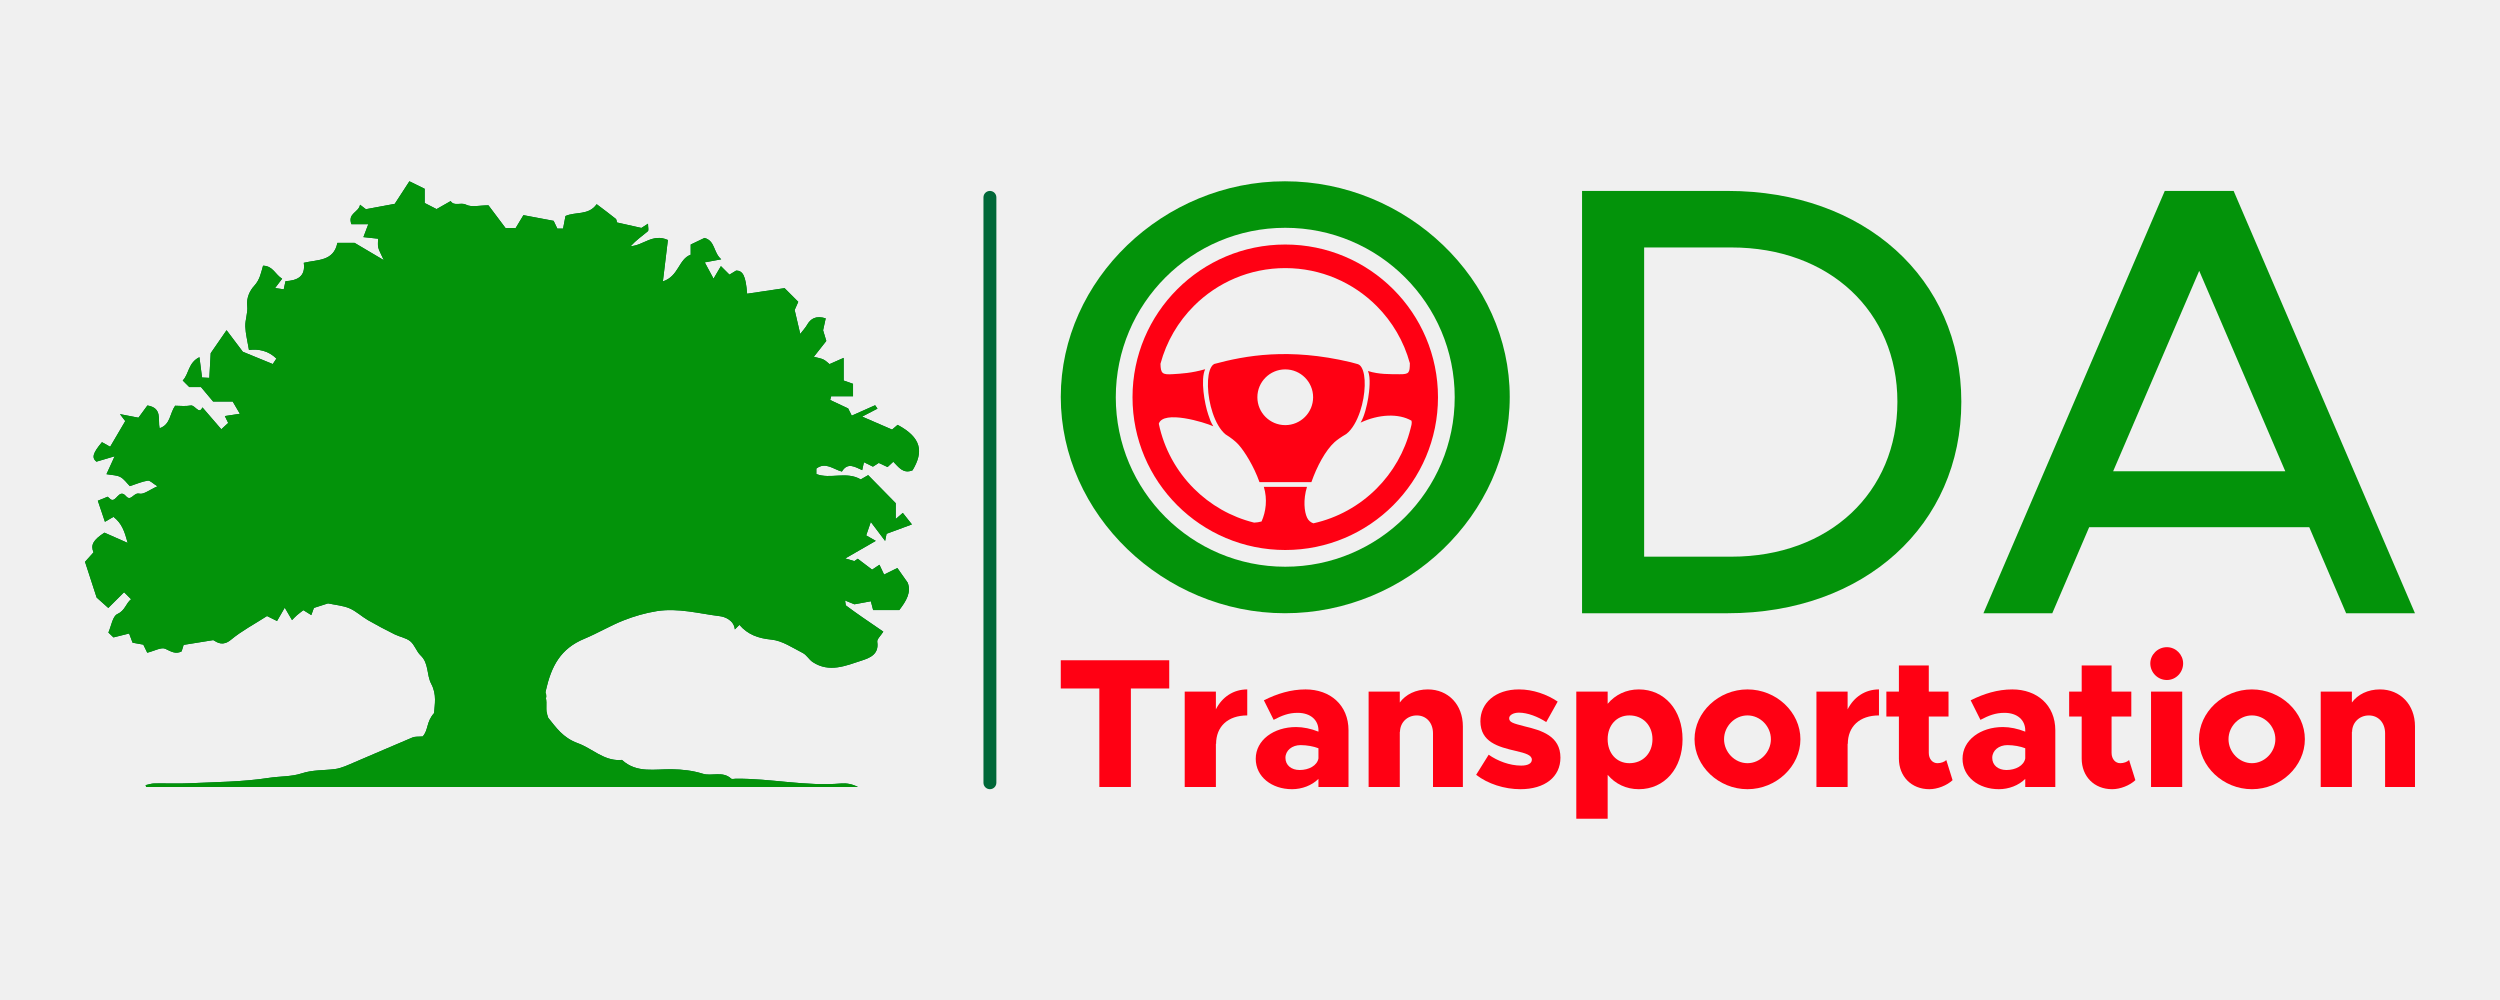
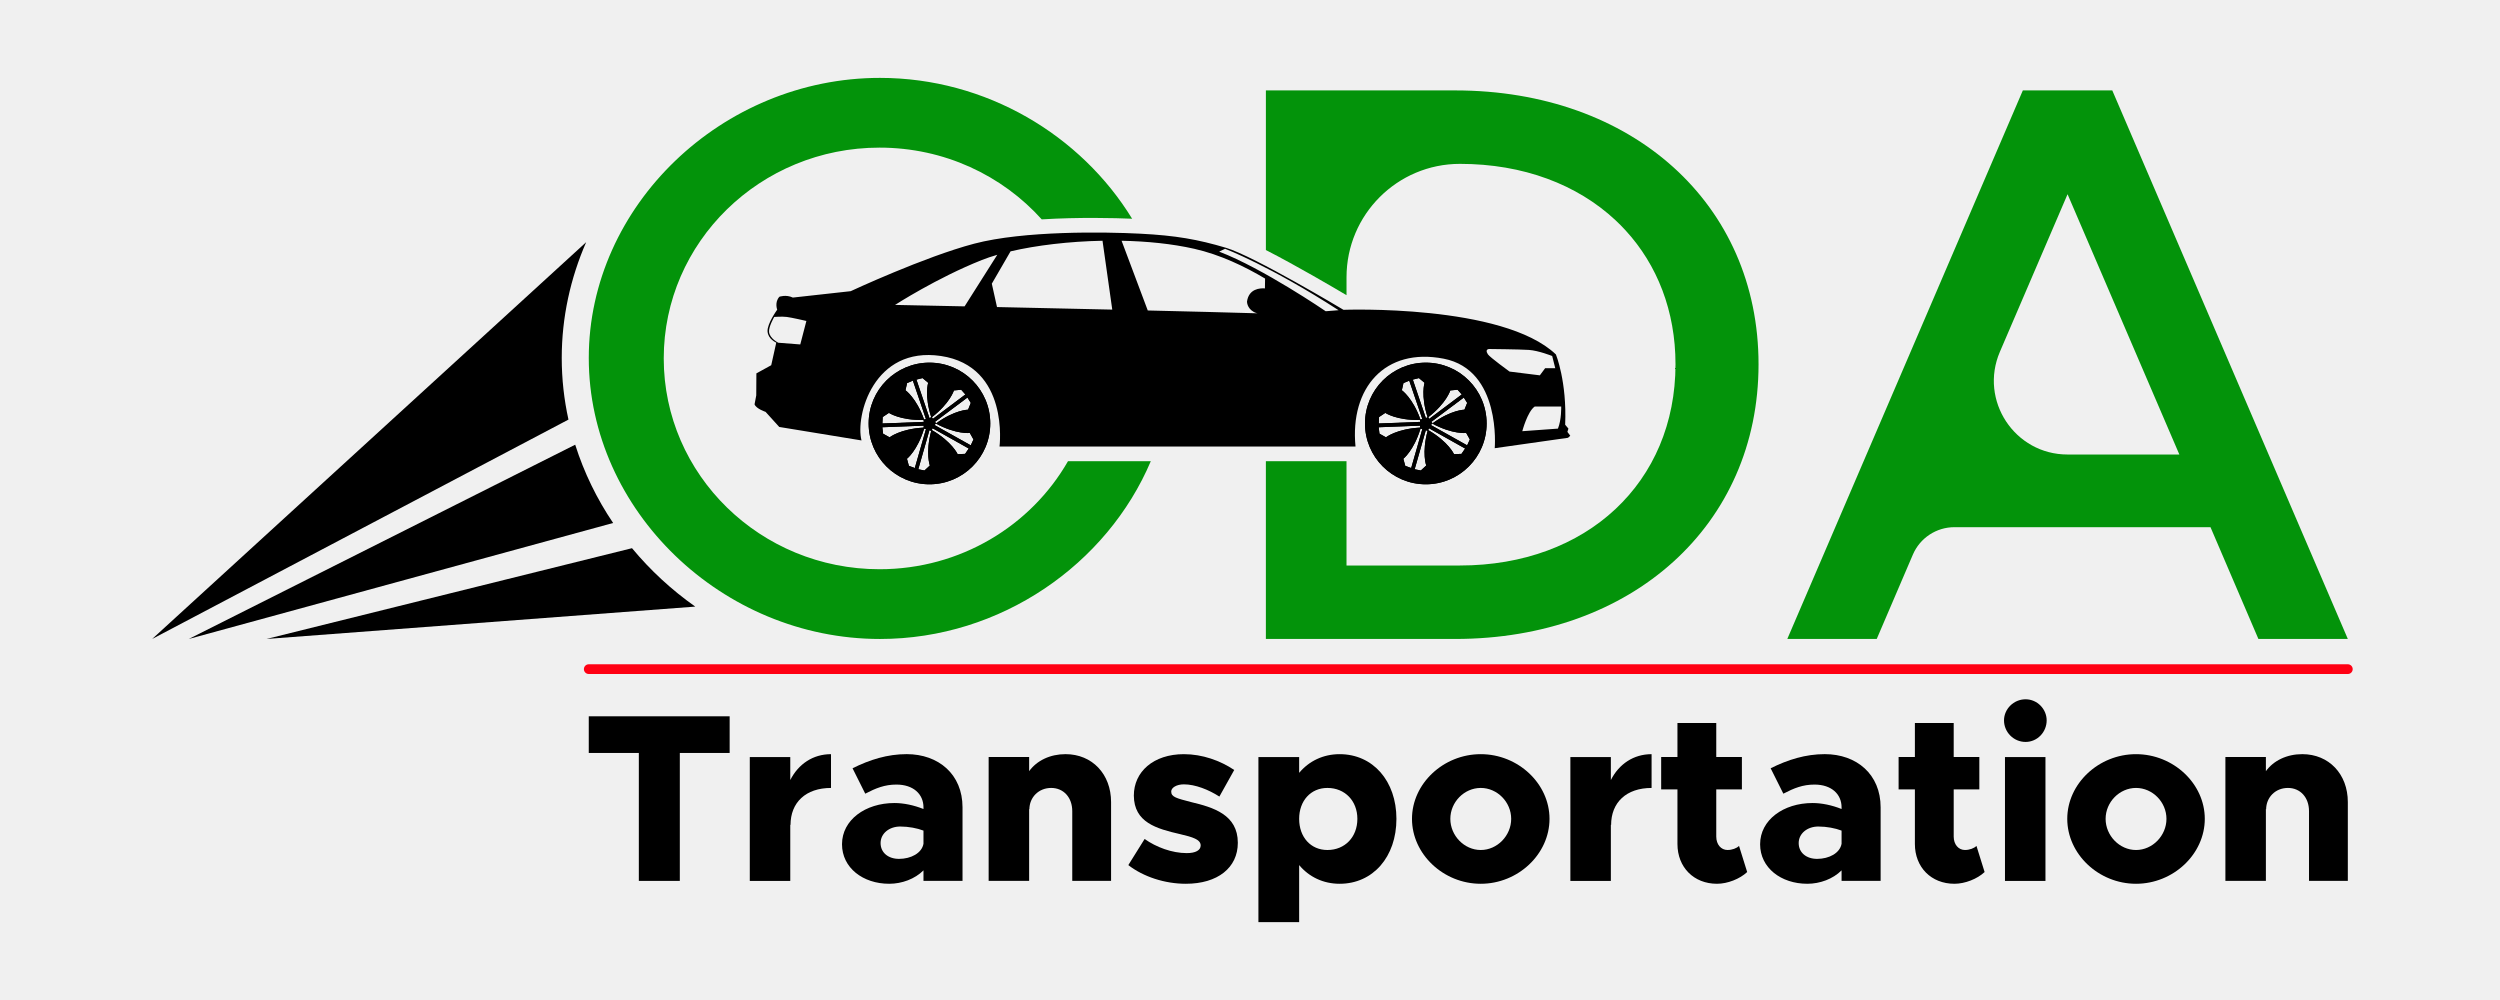
<svg xmlns="http://www.w3.org/2000/svg" version="1.1" id="Layer_1" x="0px" y="0px" viewBox="0 0 2000 800" style="enable-background:new 0 0 2000 800;" xml:space="preserve">
  <style type="text/css">
	.st0{fill:#FF0013;}
	.st1{fill:#03930A;}
	.st2{fill-rule:evenodd;clip-rule:evenodd;fill:#FF0013;}
	.st3{fill:#006838;}
+ 	.st4{fill:#6D3600;}
+ 	.st5{fill:url(#SVGID_1_);}
+ 	.st6{fill:url(#SVGID_00000124877625690915020080000000316971567655670408_);}
+ 	.st7{fill:#FF930A;}
+ 	.st8{fill:none;}
+ 	.st9{fill:none;stroke:#FFFFFF;stroke-width:9.264;stroke-miterlimit:10;}
+ 	.st10{fill:none;stroke:#FF0013;stroke-width:7.794;stroke-linecap:round;stroke-miterlimit:10;}
</style>
  <g>
    <g>
+       <path d="M511.07,602.37h-40.06v-29.33h112.71v29.33h-39.87v102.35h-32.78V602.37z" />
+       <path d="M664.8,603.33v27.03c-20.13,0-32.39,11.5-32.39,29.71l-0.19-0.38v45.04h-32.39v-99.1h32.39v18.4    C638.73,611.19,650.42,603.33,664.8,603.33z" />
+       <path d="M770.02,645.88v58.84h-31.24v-8.43c-6.9,6.9-17.25,10.73-27.41,10.73c-21.08,0-37.76-12.84-37.76-31.63    c0-19.36,18.59-32.97,41.98-32.97c7.28,0,15.53,1.72,23.19,4.79v-1.34c0-10.54-8.05-18.21-21.66-18.21    c-9.39,0-16.48,2.88-24.92,7.28l-10.16-20.32c13.8-6.9,27.98-11.31,43.32-11.31C750.85,603.33,770.02,619.43,770.02,645.88z     M738.78,675.02v-10.54c-4.98-1.92-11.88-3.26-18.59-3.26c-8.82,0-15.72,5.56-15.72,13.23c0,7.67,6.13,12.65,14.76,12.65    C728.81,687.09,737.44,682.49,738.78,675.02z" />
+       <path d="M888.86,641.66v63.06h-31.05v-55.78c0-10.93-6.9-18.59-16.87-18.59c-9.97,0-17.44,7.47-17.44,17.25l-0.19-0.57v57.69    h-32.39v-99.1h32.39v11.31c6.13-8.43,16.68-13.61,29.13-13.61C873.72,603.33,888.86,619.24,888.86,641.66z" />
+       <path d="M902.66,692.07l13.03-20.89c9.2,6.52,21.85,11.31,33.73,11.31c7.09,0,11.12-2.3,11.12-6.13c0-4.79-6.52-6.71-16.29-9.01    c-19.17-4.41-36.99-9.39-37.18-30.86c0-18.98,15.53-33.16,40.06-33.16c14.76,0,29.13,5.17,40.25,12.65l-11.88,21.28    c-8.63-5.56-19.36-9.78-28.37-9.78c-5.94,0-10.16,2.68-10.16,5.75c0,4.41,4.22,5.37,15.91,8.43c17.63,4.22,37.38,9.97,37.38,32.58    c0,19.93-16.1,32.78-41.59,32.78C931.98,707.03,914.73,701.47,902.66,692.07z" />
+       <path d="M1117.14,655.08c0,30.48-18.78,51.94-45.43,51.94c-13.23,0-24.53-5.56-32.39-14.95v45.62h-32.59V605.63h32.59v12.65    c7.86-9.39,19.17-14.95,32.39-14.95C1098.35,603.33,1117.14,624.8,1117.14,655.08z M1085.9,655.08c0-14.38-9.97-24.73-23.96-24.73    c-13.42,0-22.62,10.35-22.62,24.73c0,14.57,9.2,24.92,22.62,24.92C1075.93,680,1085.9,669.65,1085.9,655.08z" />
+       <path d="M1129.59,655.08c0-28.18,25.11-51.75,55.01-51.75c29.9,0,55.01,23.58,55.01,51.75c0,28.18-25.11,51.94-55.01,51.94    C1154.7,707.03,1129.59,683.26,1129.59,655.08z M1208.95,655.08c0-13.42-11.12-24.73-24.34-24.73    c-13.23,0-24.34,11.31-24.34,24.73c0,13.42,11.12,24.92,24.34,24.92C1197.83,680,1208.95,668.5,1208.95,655.08z" />
+       <path d="M1321.27,603.33v27.03c-20.13,0-32.39,11.5-32.39,29.71l-0.19-0.38v45.04h-32.39v-99.1h32.39v18.4    C1295.2,611.19,1306.89,603.33,1321.27,603.33z" />
+       <path d="M1397.74,697.63c-5.94,5.56-15.72,9.39-24.15,9.39c-18.59,0-31.63-13.23-31.63-31.82v-43.7h-13.03v-25.88h13.03v-27.22    h31.05v27.22h20.51v25.88h-20.51v37.76c0,6.33,3.83,10.73,9.01,10.73c3.64,0,7.28-1.34,9.2-3.26L1397.74,697.63z" />
+       <path d="M1504.5,645.88v58.84h-31.24v-8.43c-6.9,6.9-17.25,10.73-27.41,10.73c-21.08,0-37.76-12.84-37.76-31.63    c0-19.36,18.59-32.97,41.98-32.97c7.28,0,15.53,1.72,23.19,4.79v-1.34c0-10.54-8.05-18.21-21.66-18.21    c-9.39,0-16.48,2.88-24.92,7.28l-10.16-20.32c13.8-6.9,27.98-11.31,43.32-11.31C1485.34,603.33,1504.5,619.43,1504.5,645.88z     M1473.26,675.02v-10.54c-4.98-1.92-11.88-3.26-18.59-3.26c-8.82,0-15.72,5.56-15.72,13.23c0,7.67,6.13,12.65,14.76,12.65    C1463.29,687.09,1471.92,682.49,1473.26,675.02z" />
+       <path d="M1587.69,697.63c-5.94,5.56-15.72,9.39-24.15,9.39c-18.59,0-31.63-13.23-31.63-31.82v-43.7h-13.03v-25.88h13.03v-27.22    h31.05v27.22h20.51v25.88h-20.51v37.76c0,6.33,3.83,10.73,9.01,10.73c3.64,0,7.28-1.34,9.2-3.26L1587.69,697.63z" />
+       <path d="M1603.21,576.3c0-9.01,7.67-16.87,17.25-16.87c9.39,0,16.87,7.86,16.87,16.87c0,9.39-7.48,17.25-16.87,17.25    C1610.88,593.55,1603.21,585.69,1603.21,576.3z M1603.98,605.63h32.39v99.1h-32.39V605.63z" />
+       <path d="M1653.81,655.08c0-28.18,25.11-51.75,55.01-51.75s55.01,23.58,55.01,51.75c0,28.18-25.11,51.94-55.01,51.94    S1653.81,683.26,1653.81,655.08z M1733.17,655.08c0-13.42-11.12-24.73-24.34-24.73s-24.34,11.31-24.34,24.73    c0,13.42,11.12,24.92,24.34,24.92S1733.17,668.5,1733.17,655.08z" />
+       <path d="M1878.26,641.66v63.06h-31.05v-55.78c0-10.93-6.9-18.59-16.87-18.59s-17.44,7.47-17.44,17.25l-0.19-0.57v57.69h-32.39    v-99.1h32.39v11.31c6.13-8.43,16.68-13.61,29.14-13.61C1863.12,603.33,1878.26,619.24,1878.26,641.66z" />
+     </g>
+     <g>
+       <path class="st1" d="M1768.39,421.74h-204.82c-14.48,0-27.57,8.63-33.27,21.94l-28.92,67.49h-71.54l188.44-438.85h71.54    l188.44,438.85h-71.54L1768.39,421.74z M1743.48,363.61l-89.43-208.24l-54.14,126.07c-16.7,38.89,11.82,82.17,54.14,82.17H1743.48    z" />
      <g>
-         <path class="st0" d="M879.46,550.79h-30.84v-22.58h86.77v22.58h-30.69v78.8h-25.23V550.79z" />
-         <path class="st0" d="M997.8,551.53v20.81c-15.49,0-24.94,8.85-24.94,22.87l-0.15-0.29v34.68h-24.94V553.3h24.94v14.17     C977.73,557.58,986.73,551.53,997.8,551.53z" />
-         <path class="st0" d="M1078.81,584.29v45.3h-24.05v-6.49c-5.31,5.31-13.28,8.26-21.1,8.26c-16.23,0-29.07-9.89-29.07-24.35     c0-14.9,14.31-25.38,32.32-25.38c5.61,0,11.95,1.33,17.86,3.69v-1.03c0-8.12-6.2-14.02-16.67-14.02     c-7.23,0-12.69,2.21-19.18,5.61l-7.82-15.64c10.62-5.31,21.54-8.71,33.35-8.71C1064.05,551.53,1078.81,563.93,1078.81,584.29z      M1054.76,606.72v-8.12c-3.84-1.48-9.15-2.51-14.31-2.51c-6.79,0-12.1,4.28-12.1,10.18c0,5.9,4.72,9.74,11.36,9.74     C1047.08,616.02,1053.72,612.48,1054.76,606.72z" />
-         <path class="st0" d="M1170.3,581.05v48.55h-23.9v-42.94c0-8.41-5.31-14.31-12.99-14.31c-7.67,0-13.43,5.75-13.43,13.28     l-0.15-0.44v44.42h-24.94V553.3h24.94v8.71c4.72-6.49,12.84-10.48,22.43-10.48C1158.64,551.53,1170.3,563.78,1170.3,581.05z" />
-         <path class="st0" d="M1180.92,619.85l10.03-16.08c7.08,5.02,16.82,8.71,25.97,8.71c5.46,0,8.56-1.77,8.56-4.72     c0-3.69-5.02-5.17-12.54-6.94c-14.76-3.39-28.48-7.23-28.63-23.76c0-14.61,11.95-25.53,30.84-25.53     c11.36,0,22.43,3.98,30.99,9.74l-9.15,16.38c-6.64-4.28-14.9-7.53-21.84-7.53c-4.57,0-7.82,2.07-7.82,4.43     c0,3.39,3.25,4.13,12.25,6.49c13.58,3.25,28.77,7.67,28.77,25.09c0,15.35-12.4,25.23-32.02,25.23     C1203.49,631.36,1190.21,627.08,1180.92,619.85z" />
-         <path class="st0" d="M1346.04,591.37c0,23.46-14.46,39.99-34.97,39.99c-10.18,0-18.89-4.28-24.94-11.51v35.12h-25.09V553.3h25.09     v9.74c6.05-7.23,14.76-11.51,24.94-11.51C1331.58,551.53,1346.04,568.06,1346.04,591.37z M1321.98,591.37     c0-11.07-7.67-19.04-18.45-19.04c-10.33,0-17.41,7.97-17.41,19.04c0,11.21,7.08,19.18,17.41,19.18     C1314.31,610.56,1321.98,602.59,1321.98,591.37z" />
-         <path class="st0" d="M1355.63,591.37c0-21.69,19.33-39.84,42.35-39.84c23.02,0,42.35,18.15,42.35,39.84     c0,21.69-19.33,39.99-42.35,39.99C1374.96,631.36,1355.63,613.07,1355.63,591.37z M1416.72,591.37     c0-10.33-8.56-19.04-18.74-19.04c-10.18,0-18.74,8.71-18.74,19.04c0,10.33,8.56,19.18,18.74,19.18     C1408.16,610.56,1416.72,601.7,1416.72,591.37z" />
-         <path class="st0" d="M1503.18,551.53v20.81c-15.49,0-24.94,8.85-24.94,22.87l-0.15-0.29v34.68h-24.94V553.3h24.94v14.17     C1483.12,557.58,1492.12,551.53,1503.18,551.53z" />
-         <path class="st0" d="M1562.06,624.13c-4.57,4.28-12.1,7.23-18.59,7.23c-14.31,0-24.35-10.18-24.35-24.5v-33.64h-10.03V553.3     h10.03v-20.95h23.91v20.95h15.79v19.92h-15.79v29.07c0,4.87,2.95,8.26,6.93,8.26c2.8,0,5.61-1.03,7.08-2.51L1562.06,624.13z" />
-         <path class="st0" d="M1644.25,584.29v45.3h-24.05v-6.49c-5.31,5.31-13.28,8.26-21.1,8.26c-16.23,0-29.07-9.89-29.07-24.35     c0-14.9,14.31-25.38,32.32-25.38c5.61,0,11.95,1.33,17.85,3.69v-1.03c0-8.12-6.2-14.02-16.67-14.02     c-7.23,0-12.69,2.21-19.18,5.61l-7.82-15.64c10.62-5.31,21.54-8.71,33.35-8.71C1629.49,551.53,1644.25,563.93,1644.25,584.29z      M1620.2,606.72v-8.12c-3.84-1.48-9.15-2.51-14.31-2.51c-6.79,0-12.1,4.28-12.1,10.18c0,5.9,4.72,9.74,11.36,9.74     C1612.52,616.02,1619.16,612.48,1620.2,606.72z" />
-         <path class="st0" d="M1708.29,624.13c-4.57,4.28-12.1,7.23-18.59,7.23c-14.31,0-24.35-10.18-24.35-24.5v-33.64h-10.03V553.3     h10.03v-20.95h23.91v20.95h15.79v19.92h-15.79v29.07c0,4.87,2.95,8.26,6.93,8.26c2.8,0,5.61-1.03,7.08-2.51L1708.29,624.13z" />
-         <path class="st0" d="M1720.24,530.73c0-6.94,5.9-12.99,13.28-12.99c7.23,0,12.99,6.05,12.99,12.99c0,7.23-5.76,13.28-12.99,13.28     C1726.14,544.01,1720.24,537.96,1720.24,530.73z M1720.83,553.3h24.94v76.29h-24.94V553.3z" />
-         <path class="st0" d="M1759.19,591.37c0-21.69,19.33-39.84,42.35-39.84c23.02,0,42.35,18.15,42.35,39.84     c0,21.69-19.33,39.99-42.35,39.99C1778.53,631.36,1759.19,613.07,1759.19,591.37z M1820.29,591.37     c0-10.33-8.56-19.04-18.74-19.04c-10.18,0-18.74,8.71-18.74,19.04c0,10.33,8.56,19.18,18.74,19.18     C1811.73,610.56,1820.29,601.7,1820.29,591.37z" />
-         <path class="st0" d="M1931.99,581.05v48.55h-23.91v-42.94c0-8.41-5.31-14.31-12.99-14.31c-7.67,0-13.43,5.75-13.43,13.28     l-0.15-0.44v44.42h-24.94V553.3h24.94v8.71c4.72-6.49,12.84-10.48,22.43-10.48C1920.33,551.53,1931.99,563.78,1931.99,581.05z" />
+         <path d="M1253.92,345.5l0.82-2.61l-2.61-3.1c1.47-34.62-7.4-56.23-7.4-56.23c-42.46-40.5-169.95-35.71-169.95-35.71     s-71.53-42.95-94.06-49.64c-22.54-6.7-40.01-9.8-68.59-11.27c-28.58-1.47-93.08-2.45-132.77,8c-39.68,10.45-98.8,38-98.8,38     l-46.27,5.12c-5.55-2.61-10.78-0.65-10.78-0.65c-4.03,4.46-1.74,10.34-1.74,10.34s-8.17,11.21-7.73,17.42     c0.44,6.21,6.97,8.93,6.97,8.93l-4.03,18.07l-11.87,6.53L605,316.32l-1.36,7.13c1.31,3.59,8.82,6.04,8.82,6.04l10.94,12.08     l65.81,10.78c-5.06-19.6,9.63-75.61,63.53-67.56c55.13,8.24,46.87,72.46,46.87,72.46h284.8c-4.57-46.87,23.52-79.44,70.55-70.3     c46.31,9,40.82,71.61,40.82,71.61l58.63-8.33l1.8-1.63L1253.92,345.5z M640.22,275.55l-17.58-1.36c0,0-6.8-3.3-7.4-8.58     c-0.47-4.13,4.13-12.05,4.13-12.05s6.21-0.49,10.12,0c3.92,0.49,15.62,3.21,15.62,3.21L640.22,275.55z M771.68,245.09     c-33.25-0.71-55.63-1.16-55.63-1.16s33.31-21.56,69.46-35.93c3.68-1.46,7.81-2.86,12.31-4.17L771.68,245.09z M797.6,245.64     l-4.15-18.69l14.99-25.87c20.71-4.82,46.84-7.97,73.57-8.48l7.8,55.09C857.74,246.96,825.47,246.24,797.6,245.64z      M1011.94,230.72c-3.84-0.3-12.8,0.16-14.33,10.43c0,0-0.25,5.3,5.55,8.49c0.74,0.42,1.71,0.74,2.81,1.01     c-24.14-0.71-55.09-1.5-87.75-2.27h-0.01l-20.94-55.77c20.24,0.39,40.29,2.39,58.08,6.41c20.76,4.69,40.49,14.16,56.71,23.83     L1011.94,230.72z M1060.57,248.99c0,0-50.13-34.29-85.24-47.68l4.74-2.29c0,0,36.04,13.77,90.8,49.15L1060.57,248.99z      M1190.31,283.45c-1.55-2.37-1.31-4,0.9-4.25c0,0,24.17,0.24,31.84,0.73c7.68,0.49,18.7,4.87,18.7,4.87l2.45,9.75h-8.08     l-4.25,5.72l-24.25-3.02C1207.62,297.25,1191.86,285.81,1190.31,283.45z M1246.35,342.89l-28.52,2.07c0,0,4.14-15.68,9.91-19.71     h21.23C1248.96,325.25,1249.29,335.7,1246.35,342.89z" />
+         <path d="M743.56,290.12c-26.88,0-48.66,21.79-48.66,48.66c0,26.88,21.79,48.66,48.66,48.66c26.88,0,48.66-21.79,48.66-48.66     C792.22,311.91,770.43,290.12,743.56,290.12z M776.64,322.31l-2.18,5.43c0,0-10.61,0.11-25.48,10.89l-1.05-1.12l26.02-19.48     L776.64,322.31z M763.14,312.35l5.83-0.56l3.35,3.78l-26.01,19.5l-0.78-1.32C760.05,322.51,763.14,312.35,763.14,312.35z      M725.66,306.49l4.63-2.01l10.47,30.78l-1.5,0.33c-6.18-17.29-14.88-23.38-14.88-23.38L725.66,306.49z M706.15,333.62l4.99-3.31     c0,0,8.96,6.08,27.69,5.65l0.23,1.55l-33.15,1.27L706.15,333.62z M706.47,346.94l-0.61-5.13l33.15-1.29l-0.12,1.57     c-18.71,1.02-27.21,7.77-27.21,7.77L706.47,346.94z M727.11,372.66l-1.55-5.65c0,0,8.39-6.51,13.72-24.07l1.51,0.25l-8.95,31.25     L727.11,372.66z M743.88,372.42l-4.3,3.97l-4.95-0.98l8.93-31.26l1.42,0.58C740.21,362.46,743.88,372.42,743.88,372.42z      M743.59,334.46l-10.45-30.78l4.9-1.22l4.49,3.76c0,0-3.18,10.12,2.45,27.6L743.59,334.46z M772.09,363.1l-5.98,0.22     c0,0-4.47-9.87-20.66-19.28l0.61-1.45l28.93,16.23L772.09,363.1z M776.62,356.27l-28.94-16.21l0.92-1.27     c16.49,8.9,27.26,7.58,27.26,7.58l2.92,5.21L776.62,356.27z" />
+         <path d="M743.56,290.12c-26.88,0-48.66,21.79-48.66,48.66c0,26.88,21.79,48.66,48.66,48.66c26.88,0,48.66-21.79,48.66-48.66     C792.22,311.91,770.43,290.12,743.56,290.12z M776.64,322.31l-2.18,5.43c0,0-10.61,0.11-25.48,10.89l-1.05-1.12l26.02-19.48     L776.64,322.31z M763.14,312.35l5.83-0.56l3.35,3.78l-26.01,19.5l-0.78-1.32C760.05,322.51,763.14,312.35,763.14,312.35z      M725.66,306.49l4.63-2.01l10.47,30.78l-1.5,0.33c-6.18-17.29-14.88-23.38-14.88-23.38L725.66,306.49z M706.15,333.62l4.99-3.31     c0,0,8.96,6.08,27.69,5.65l0.23,1.55l-33.15,1.27L706.15,333.62z M706.47,346.94l-0.61-5.13l33.15-1.29l-0.12,1.57     c-18.71,1.02-27.21,7.77-27.21,7.77L706.47,346.94z M727.11,372.66l-1.55-5.65c0,0,8.39-6.51,13.72-24.07l1.51,0.25l-8.95,31.25     L727.11,372.66z M743.88,372.42l-4.3,3.97l-4.95-0.98l8.93-31.26l1.42,0.58C740.21,362.46,743.88,372.42,743.88,372.42z      M743.59,334.46l-10.45-30.78l4.9-1.22l4.49,3.76c0,0-3.18,10.12,2.45,27.6L743.59,334.46z M772.09,363.1l-5.98,0.22     c0,0-4.47-9.87-20.66-19.28l0.61-1.45l28.93,16.23L772.09,363.1z M776.62,356.27l-28.94-16.21l0.92-1.27     c16.49,8.9,27.26,7.58,27.26,7.58l2.92,5.21L776.62,356.27z" />
+         <path d="M1140.65,290.12c-26.88,0-48.66,21.79-48.66,48.66c0,26.88,21.79,48.66,48.66,48.66s48.66-21.79,48.66-48.66     C1189.32,311.91,1167.53,290.12,1140.65,290.12z M1173.74,322.31l-2.18,5.43c0,0-10.61,0.11-25.48,10.89l-1.05-1.12l26.02-19.48     L1173.74,322.31z M1160.24,312.35l5.83-0.56l3.35,3.78l-26.01,19.5l-0.78-1.32C1157.15,322.51,1160.24,312.35,1160.24,312.35z      M1122.76,306.49l4.63-2.01l10.47,30.78l-1.5,0.33c-6.18-17.29-14.88-23.38-14.88-23.38L1122.76,306.49z M1103.25,333.62     l4.99-3.31c0,0,8.96,6.08,27.69,5.65l0.23,1.55l-33.15,1.27L1103.25,333.62z M1103.57,346.94l-0.61-5.13l33.15-1.29l-0.12,1.57     c-18.71,1.02-27.21,7.77-27.21,7.77L1103.57,346.94z M1124.21,372.66l-1.55-5.65c0,0,8.39-6.51,13.72-24.07l1.51,0.25     l-8.95,31.25L1124.21,372.66z M1140.98,372.42l-4.3,3.97l-4.95-0.98l8.93-31.26l1.42,0.58     C1137.31,362.46,1140.98,372.42,1140.98,372.42z M1140.69,334.46l-10.45-30.78l4.9-1.22l4.49,3.76c0,0-3.18,10.12,2.45,27.6     L1140.69,334.46z M1169.19,363.1l-5.98,0.22c0,0-4.47-9.87-20.66-19.28l0.61-1.45l28.93,16.23L1169.19,363.1z M1173.72,356.27     l-28.94-16.21l0.92-1.27c16.49,8.9,27.26,7.58,27.26,7.58l2.92,5.21L1173.72,356.27z" />
+         <path d="M1140.65,290.12c-26.88,0-48.66,21.79-48.66,48.66c0,26.88,21.79,48.66,48.66,48.66s48.66-21.79,48.66-48.66     C1189.32,311.91,1167.53,290.12,1140.65,290.12z M1173.74,322.31l-2.18,5.43c0,0-10.61,0.11-25.48,10.89l-1.05-1.12l26.02-19.48     L1173.74,322.31z M1160.24,312.35l5.83-0.56l3.35,3.78l-26.01,19.5l-0.78-1.32C1157.15,322.51,1160.24,312.35,1160.24,312.35z      M1122.76,306.49l4.63-2.01l10.47,30.78l-1.5,0.33c-6.18-17.29-14.88-23.38-14.88-23.38L1122.76,306.49z M1103.25,333.62     l4.99-3.31c0,0,8.96,6.08,27.69,5.65l0.23,1.55l-33.15,1.27L1103.25,333.62z M1103.57,346.94l-0.61-5.13l33.15-1.29l-0.12,1.57     c-18.71,1.02-27.21,7.77-27.21,7.77L1103.57,346.94z M1124.21,372.66l-1.55-5.65c0,0,8.39-6.51,13.72-24.07l1.51,0.25     l-8.95,31.25L1124.21,372.66z M1140.98,372.42l-4.3,3.97l-4.95-0.98l8.93-31.26l1.42,0.58     C1137.31,362.46,1140.98,372.42,1140.98,372.42z M1140.69,334.46l-10.45-30.78l4.9-1.22l4.49,3.76c0,0-3.18,10.12,2.45,27.6     L1140.69,334.46z M1169.19,363.1l-5.98,0.22c0,0-4.47-9.87-20.66-19.28l0.61-1.45l28.93,16.23L1169.19,363.1z M1173.72,356.27     l-28.94-16.21l0.92-1.27c16.49,8.9,27.26,7.58,27.26,7.58l2.92,5.21L1173.72,356.27z" />
      </g>
      <g>
-         <g>
-           <path class="st1" d="M1265.64,152.74h116.55c109.17,0,186.87,69.83,186.87,168.68c0,98.85-77.7,169.17-186.87,169.17h-116.55      V152.74z M1385.14,445.34c78.19,0,132.78-51.14,132.78-123.93c0-72.29-54.59-123.44-132.78-123.44h-69.83v247.36H1385.14z" />
-           <path class="st1" d="M1847.4,421.74h-176.06l-29.51,68.85h-55.08l145.07-337.85h55.08l145.07,337.85h-55.08L1847.4,421.74z       M1828.22,376.99l-68.85-160.32l-68.85,160.32H1828.22z" />
-         </g>
-         <g>
-           <path class="st1" d="M1027.96,145.03c-97.2,0-179.34,78.74-179.34,172.54s82.14,173.02,179.34,173.02      c97.69,0,179.83-79.22,179.83-173.02S1125.65,145.03,1027.96,145.03z M1028.2,453.38c-74.87,0-135.57-60.7-135.57-135.57      s60.7-135.57,135.57-135.57c74.88,0,135.57,60.7,135.57,135.57S1103.08,453.38,1028.2,453.38z" />
-           <g>
-             <path class="st2" d="M1028.2,195.62c33.74,0,64.29,13.68,86.4,35.79c22.11,22.11,35.79,52.66,35.79,86.4       c0,33.74-13.68,64.29-35.79,86.4c-22.11,22.11-52.66,35.79-86.4,35.79c-33.74,0-64.29-13.68-86.4-35.79       c-22.11-22.11-35.79-52.66-35.79-86.4c0-33.74,13.68-64.29,35.79-86.4C963.91,209.3,994.46,195.62,1028.2,195.62L1028.2,195.62       z M1028.2,295.51c-12.31,0-22.3,9.98-22.3,22.29c0,12.32,9.98,22.3,22.3,22.3c12.31,0,22.29-9.98,22.29-22.3       C1050.5,305.5,1040.52,295.51,1028.2,295.51L1028.2,295.51z M1080.49,289.74c-49.53-11.75-84.42-5.22-109.14,1.44       c-0.85,0.44-1.61,1.21-2.25,2.27c-2.04,3.32-2.92,9.03-2.75,15.62c0.17,6.75,1.47,14.34,3.77,21.2       c2.41,7.22,5.91,13.61,10.33,17.25c4.27,2.63,7.96,5.49,10.45,8.28c4.87,5.47,12.21,17.25,16.69,29.91h41.53       c4.35-12.52,11.31-25.5,18.57-32.04c2.05-1.84,5.31-4.12,9.34-6.47c4.79-3.72,8.57-10.57,11.12-18.27       c2.19-6.64,3.44-13.85,3.62-20.25c0.18-6.24-0.64-11.64-2.58-14.82c-0.76-1.25-1.69-2.11-2.78-2.48l0.01-0.02       C1084.32,290.74,1082.33,290.18,1080.49,289.74L1080.49,289.74z M1088.47,338.1c3.01-4.75,5.18-14.11,6.09-19.66       c0.94-5.73,2.14-16.5-0.19-21.63c8.86,2.8,17.46,2.51,25.25,2.58c7.81,0.08,8.14-1.19,8.28-8.76       c-4.79-17.61-14.12-33.36-26.65-45.89c-18.7-18.7-44.53-30.26-73.06-30.26c-28.53,0-54.37,11.56-73.06,30.26       c-12.62,12.62-21.99,28.5-26.75,46.27c0.16,7.9,1.56,8.83,9.73,8.33c7.05-0.44,14.92-0.81,26.03-3.97       c-3.93,8.35-0.44,27.64,2.39,36.1c1.38,4.13,2.05,6.2,4.12,9.57c-7.13-3.29-40.05-13.23-43.61-2.06       c4.17,20.04,14.15,37.95,28.09,51.89c13.08,13.07,29.64,22.66,48.18,27.24c2.03-0.09,4.01-0.39,5.93-0.93       c3.51-7.77,4.81-17.84,1.83-27.7h34.52c-3.2,10.4-2.14,19.99,0.06,24.63c1.08,2.3,2.82,3.77,5.06,4.55       c19.49-4.33,36.91-14.17,50.54-27.8c13-13,22.55-29.45,27.16-47.85c0.56-2.24,1.3-4.17,0.82-6.43       C1118.89,330.52,1102.9,331.33,1088.47,338.1z" />
-           </g>
-         </g>
+         <path class="st8" d="M1097.93,350.2c0-0.04-0.01-0.08-0.03-0.12l0.01,0.1L1097.93,350.2z" />
+         <rect x="1077.21" y="368.95" class="st8" width="0.01" height="83.44" />
+         <path class="st8" d="M1077.22,221.8c0-50.1,40.61-90.71,90.71-90.71h0c55.48,0,101.82,19.83,132.44,53.12     c-2.59-2.82-5.3-5.55-8.11-8.17c-30.42-28.34-73.53-44.96-124.32-44.96C1117.83,131.09,1077.21,171.71,1077.22,221.8l-0.01,14.26     c0,0,0,0,0.01,0V221.8z" />
+         <path class="st8" d="M1167.93,131.09L1167.93,131.09c-50.1,0-90.71,40.61-90.71,90.71v14.26c26.21-0.61,133.31-0.52,174.76,39.03     l1.81,1.71l0.95,2.3c0.38,0.9,9.05,22.29,8.42,56.57l3.87,4.57l-0.97,3.09l5.03,6.83l-12.26,11.13l-67.88,9.65     c-10.92,17.39-30.02,28.19-51.07,28.19c-21.91,0-41.66-11.74-52.27-30.19h-10.36v83.44h90.71     c101.57,0,172.46-66.43,172.46-160.97c0-42.6-14.6-79.55-40.03-107.21C1269.74,150.92,1223.41,131.09,1167.93,131.09z" />
+         <path class="st1" d="M1164.1,72.33h-151.39v127.71c24.6,12.59,54.11,29.94,64.34,36.02h0.17V221.8     c0-50.09,40.62-90.71,90.72-90.71c50.79,0,93.9,16.61,124.32,44.96c2.81,2.62,5.52,5.35,8.11,8.17     c25.44,27.66,40.03,64.61,40.03,107.21c0,94.54-70.91,160.97-172.47,160.97h-90.71v-0.01h-0.01v-83.44h-64.51v142.22h151.39     c141.81,0,242.74-91.36,242.74-219.74C1406.84,163.03,1305.91,72.33,1164.1,72.33z" />
+         <path class="st1" d="M1167.93,452.4h-90.71v0.01L1167.93,452.4c101.56,0.01,172.47-66.43,172.47-160.97     c0-42.61-14.6-79.56-40.03-107.21c25.43,27.66,40.03,64.61,40.03,107.21C1340.39,385.97,1269.5,452.4,1167.93,452.4z" />
+         <path class="st7" d="M1098.74,350.2c0-0.04-0.01-0.08-0.03-0.12l0.01,0.1L1098.74,350.2z" />
+       </g>
+       <g>
+         <path class="st1" d="M854.4,368.95c-29.53,51.56-85.98,86.43-150.76,86.43c-95.35,0-172.65-75.5-172.65-168.64     s77.3-168.64,172.65-168.64c51.71,0,98.1,22.21,129.75,57.4c29.75-1.83,58.4-1.09,72.3-0.52     c-40.9-66.84-116.77-112.67-201.71-112.67c-126.26,0-232.96,102.27-232.96,224.12s106.69,224.75,232.96,224.75     c96.74,0,181.72-59.81,216.66-142.22H854.4z" />
+       </g>
+       <g>
+         <path d="M468.93,193.75L121.74,511.17l333.03-175.5c-3.52-15.97-5.38-32.46-5.38-49.28     C449.39,253.79,456.38,222.48,468.93,193.75z" />
+         <path d="M151.01,511.18l339.48-92.8c-13-19.29-23.29-40.35-30.33-62.62L151.01,511.18z" />
+         <path d="M505.6,438.55l-292.39,72.62l343-25.89C537.28,471.95,520.24,456.2,505.6,438.55z" />
      </g>
    </g>
-     <g>
-       <g>
-         <path class="st3" d="M698.5,488.04c7.83,0,14.52,0,20.92,0c5.64-7.28,9.79-14.36,6.7-21.96c-2.81-3.99-5.62-7.98-8.22-11.67     c-4.34,2.13-7.41,3.64-10.63,5.23c-1.51-3.2-2.67-5.66-3.7-7.84c-2.19,1.46-4.11,2.74-5.89,3.92c-4.36-3.31-8.05-6.12-11.49-8.73     c-2.58,1.81-4.2,2.95-2.71,1.9c-4.08-1.2-6.37-1.87-7.28-2.14c8.01-4.61,15.21-8.75,24.44-14.06c-4.85-2.76-7.44-4.23-7.68-4.37     c0.9-2.62,1.95-5.68,3.69-10.77c5.29,7.01,8.18,10.84,11.46,15.19c0.44-2.15,0.78-3.85,1.16-5.72c6.04-2.23,12.39-4.58,20.26-7.5     c-3.09-3.91-5.21-6.58-7.28-9.2c-1.61,1.38-2.89,2.49-5.65,4.87c0-5.96,0-10.63,0-12.63c-8.44-8.6-14.87-15.14-22.05-22.46     c-1.75,1.01-4.13,2.38-5.95,3.43c-11.41-6.75-24.38,0.04-35.51-4.3c0-1.93,0-3.16,0-4.38c7.36-5.6,13.52,0.56,20.43,2.41     c4.67-7.84,10.71-3.55,16.25-1.16c0.56-2.55,0.93-4.25,1.39-6.34c2.68,1.32,5.05,2.49,7.21,3.56c2.12-1.36,3.86-2.48,4.66-2.99     c3.08,1.45,5.16,2.43,7.02,3.3c1.9-1.76,3.24-3,4.6-4.25c4.24,4.2,7.82,9.94,15.38,6.87c9-14.96,7.17-26.15-11.92-36.37     c-1.4,1.19-2.77,2.36-4.44,3.78c-6.67-2.89-13.26-5.75-23.95-10.38c6.1-3.17,9.19-4.77,12.28-6.38c-0.63-0.9-1.26-1.81-1.89-2.71     c-6.08,2.71-12.16,5.41-18.71,8.33c-1.34-2.71-2.56-5.17-2.87-5.78c-5.78-2.71-10.08-4.73-14.38-6.75c0.26-1,0.53-2,0.79-3     c5.87,0,11.74,0,17.49,0c0-4.25,0-7.17,0-9.93c-2.63-0.92-4.79-1.68-7.49-2.63c0-5.6,0-11.01,0-18.14     c-4.18,1.85-7.15,3.17-11.31,5.01c-1.14-0.9-2.78-2.6-4.77-3.64c-1.85-0.97-4.06-1.22-7.78-2.25c3.95-5.02,6.82-8.66,9.97-12.66     c-1.09-3.62-2.18-7.23-2.57-8.53c1.02-4.63,1.57-7.15,2.1-9.56c-7.68-2.32-11.95,0.01-15.04,5.44c-1.18,2.07-2.88,3.84-5.34,7.04     c-1.88-8.07-3.27-14.02-4.47-19.15c1.18-2.66,2.11-4.77,2.89-6.53c-3.63-3.63-6.7-6.7-10.94-10.94     c-9.27,1.38-19.63,2.92-29.97,4.46c-1.09-14.1-3.3-18.52-8.78-18.52c-1.81,1.1-3.62,2.19-5.36,3.25     c-2.43-2.43-4.63-4.63-6.83-6.83c-1.59,2.71-3.14,5.35-5.9,10.05c-3.05-5.66-4.97-9.22-7.02-13.03c4.19-0.78,7.6-1.42,13.18-2.46     c-6.46-5.55-4.67-14.73-13.38-17.1c-3.57,1.71-7.2,3.45-11.06,5.3c0,2.31,0,4.73,0,8.13c-9.7,3.48-9.52,17.27-22.24,21.35     c1.45-12.04,2.76-22.83,4-33.12c-12.21-5.52-19.84,4.52-29.78,4.92c4.24-4.7,9.19-8.1,13.76-11.94c0.83-0.7,0.12-3.22,0.12-6.03     c-2.66,1.71-4.39,2.82-5.29,3.4c-6.95-1.56-13.18-2.96-19.56-4.39c-0.23-0.77-0.21-2.31-0.95-2.91c-4.85-3.9-9.87-7.6-15.28-11.7     c-6.4,9.16-16.87,5.83-24.95,9.46c-0.66,3.42-1.31,6.82-1.93,10.07c-1.96,0-3.19,0-4.58,0c-1.19-2.51-2.4-5.04-2.96-6.21     c-8.61-1.62-16.07-3.03-24.17-4.55c-1.95,3.24-4.06,6.73-6.21,10.31c-2.59,0-5.52,0-8.1,0c-4.94-6.56-9.55-12.7-13.67-18.18     c-6.99,0-13.48,1.76-17.92-0.5c-4.28-2.18-9.42,1.58-12.31-2.89c-3.95,2.25-7.88,4.49-11.27,6.41c-3.34-1.72-6.43-3.3-9.51-4.88     c0-3.75,0-7.48,0-11.36c-4.07-2-8.19-4.02-12.23-6.01c-4.43,6.81-8.47,13.03-11.73,18.05c-8.44,1.57-15.87,2.95-23.08,4.29     c-1.29-0.99-2.49-1.91-4.68-3.59c-0.98,6.26-10.12,6.65-6.92,15.59c4.33,0,8.94,0,13.53,0c-1.53,4.01-2.61,6.88-3.92,10.32     c4.67,0.51,7.61,0.83,11.76,1.28c0,2.35-0.39,4.76,0.11,6.96c0.53,2.35,1.9,4.51,4.44,10.19c-9.57-5.66-15.99-9.46-23.32-13.8     c-3.55,0-8.46,0-13.81,0c-2.97,14.9-15.89,13.26-26.89,15.94c1.67,11.25-5.61,14.21-14.62,14.69c-0.49,2.27-0.85,3.97-1.4,6.52     c-2.38-0.36-4.5-0.68-6.94-1.04c1.97-2.59,3.36-4.42,5.66-7.45c-5.57-3.32-7.22-10.25-15.27-10.42     c-1.62,5.58-2.51,11.14-6.94,15.96c-3.53,3.83-6.48,9.51-5.7,16.24c0.62,5.31-1.71,10.91-1.55,16.34     c0.18,5.86,1.73,11.68,2.91,18.85c7.72-0.9,15.47,0.55,21.97,6.91c-1.18,1.77-2.07,3.11-2.91,4.38     c-8.41-3.45-16.38-6.71-23.95-9.81c-4.33-5.73-8.45-11.2-13.02-17.26c-4.84,7.01-8.86,12.83-12.7,18.39     c-0.37,6.75-0.74,13.27-1.09,19.75c-2.57-0.13-3.78-0.19-5.81-0.29c-0.63-4.88-1.28-9.89-2.11-16.28     c-9.13,4.51-8.32,13.67-13.37,18.66c1.76,1.76,3.52,3.52,5.27,5.28c2.48,0,4.97,0,9.36,0c2.68,3.2,6.23,7.43,9.67,11.53     c5.46,0,10.34,0,15.67,0c1.73,2.95,3.43,5.85,5.76,9.82c-4.95,0.75-8.37,1.27-12.01,1.83c1,2.08,1.83,3.79,2.66,5.52     c-1.82,1.67-3.49,3.2-5.5,5.05c-5.36-6.22-10.41-12.07-15.11-17.51c-2.75,6.23-5.89-2.15-9.4-1.5     c-4.14,0.77-8.53,0.18-12.44,0.18c-4.35,6.14-3.61,15.08-12.43,18.01c-1.51-6.94,2.47-16.13-9.73-18.23     c-2.3,3.14-4.97,6.77-7.18,9.79c-3.83-0.74-8.06-1.56-14.8-2.87c2.59,3.41,3.5,4.6,4.24,5.57c-4.02,6.85-8.05,13.7-12.07,20.54     c-1.95-1.09-4.33-2.42-6.57-3.67c-7.39,8.85-8.32,12.44-4.44,15.6c4.06-1.2,8.12-2.4,14.61-4.32c-2.9,6.34-4.52,9.88-6.56,14.33     c4.38,0.8,8.18,0.7,11.09,2.25c3,1.6,5.13,4.82,7.62,7.31c5.51-1.79,9.84-3.72,14.35-4.39c1.81-0.27,4.04,2.26,7.74,4.54     c-6.35,2.78-11.01,6.73-14.49,5.87c-4.6-1.13-6.67,6.63-10.67,2.01c-5.71-6.61-7.82,5.63-12.36,2.51     c-1.67-1.5-2.97-2.67-2.29-2.07c-3.25,1.32-6.2,2.52-7.9,3.21c2.39,7.06,4.04,11.96,5.69,16.86c2.38-1.38,4.77-2.77,6.83-3.96     c6.63,5.14,8.81,11.4,11.39,20.88c-7.97-3.53-13.34-5.9-18.6-8.23c-9.02,5.82-11.25,9.87-8.75,15.76     c-2.71,3.01-5.42,6.03-6.8,7.57c3.3,10.13,5.97,18.34,9.3,28.58c1.78,1.6,5.32,4.75,9.32,8.33c4.86-4.84,8.8-8.77,12.63-12.59     c2.58,2.58,3.9,3.9,5.61,5.61c-4.2,3.32-4.78,9.08-11.01,11.88c-3.81,1.71-4.85,9.61-7.15,14.77c1.73,1.65,3.45,3.3,4.06,3.89     c4.77-1.19,8.6-2.15,12.52-3.13c1.15,3.06,1.96,5.21,2.77,7.37c3.38,0.61,6.75,1.21,8.59,1.54c1.62,3.33,2.52,5.2,3.14,6.47     c5.77-1.42,11.27-4.67,14.5-3.13c4.59,2.18,8.14,4.55,13,2.06c0.71-2.3,1.37-4.42,1.62-5.21c8.27-1.33,15.23-2.45,23.7-3.81     c3.48,2.12,7.76,5.03,14.24-0.36c8.5-7.07,18.53-12.32,28.76-18.9c1.77,0.88,4.85,2.41,8.01,3.98c1.9-3.29,3.48-6.01,6.18-10.68     c2.67,4.57,4.24,7.25,5.81,9.94c1.32-1.32,2.56-2.72,3.97-3.93c1.73-1.49,3.6-2.82,5.12-4c2.7,1.68,4.49,2.79,6.34,3.94     c0.93-2.58,1.71-4.73,2.08-5.75c4.77-1.53,8.61-2.76,11.29-3.62c6.12,1.32,12.04,1.74,17.2,3.95c5.29,2.26,9.69,6.53,14.74,9.45     c6.99,4.04,14.16,7.77,21.39,11.38c4.1,2.04,9.13,2.76,12.52,5.55c3.47,2.86,4.89,8.13,8.22,11.29     c6.79,6.44,4.56,15.27,8.57,22.88c4.48,8.49,2.63,16.44,2.22,23.26c-6.47,7.3-4.34,13.31-9.11,18.69     c-3.36,0.3-6.02-0.07-8.15,0.82c-15.37,6.42-30.59,13.17-45.94,19.64c-5.29,2.23-10.67,4.95-16.23,5.66     c-8.84,1.13-17.58,0.5-26.56,3.45c-8.15,2.68-17.51,2.23-26.35,3.6c-20.93,3.23-42.37,3.29-63.62,4.29     c-9.3,0.44-18.64-0.02-27.96,0.14c-2.29,0.04-4.57,0.88-6.85,1.35c0.13,0.5,0.26,1,0.4,1.51c189.82,0,379.64,0,569.46,0     c-4.45-2.36-9.06-3.2-13.57-2.82c-28.26,2.39-56.09-4.12-84.23-3.82c-1.24,0.01-2.98,0.54-3.65-0.08     c-6.83-6.31-15.48-1.66-22.69-3.91c-8.17-2.55-16.21-3.42-24.64-3.58c-13.61-0.26-28.08,3.41-39.83-7.31     c-0.34-0.31-1.21-0.06-1.83-0.04c-13.18,0.44-22.26-9.33-33.58-13.45c-12.3-4.47-17.6-12.85-23.76-20.35     c-2.49-7.03-4.03-11.38-5.56-15.73c1.24-1.97,3.15-3.8,3.62-5.94c4.41-19.85,11.87-33.74,30.86-41.6     c10.61-4.39,20.56-10.41,31.23-14.63c8.56-3.38,17.62-6.01,26.7-7.46c17.03-2.72,33.8,1.99,50.57,4.06     c4.1,0.51,11.24,3.37,11.86,10.59c0.88-0.88,1.76-1.76,3.67-3.67c6.59,7.72,15.04,10.8,25.55,11.8c8.68,0.83,17,6.58,25.18,10.74     c3.06,1.56,4.96,5.28,7.91,7.23c13.23,8.74,26.49,2.91,39.22-1.23c6.25-2.03,13.99-4.88,12.4-14.95     c-0.34-2.13,2.76-4.79,4.85-8.15c-6.11-4.19-11.49-7.83-16.81-11.53c-4.35-3.03-8.68-6.09-12.92-9.28     c-0.52-0.39-0.39-1.66-0.87-4.13c3.52,1.44,6.02,2.46,7.48,3.06c4.77-0.88,9.01-1.65,13.15-2.42     C697.45,484.02,697.89,485.7,698.5,488.04z" />
-         <path class="st1" d="M698.5,488.04c-0.61-2.34-1.05-4.02-1.83-7.02c-4.14,0.76-8.38,1.54-13.15,2.42     c-1.46-0.6-3.96-1.62-7.48-3.06c0.48,2.46,0.35,3.73,0.87,4.13c4.23,3.19,8.56,6.25,12.92,9.28c5.33,3.71,10.7,7.35,16.81,11.53     c-2.1,3.35-5.19,6.02-4.85,8.15c1.59,10.07-6.15,12.92-12.4,14.95c-12.73,4.14-25.99,9.98-39.22,1.23     c-2.95-1.95-4.84-5.67-7.91-7.23c-8.18-4.17-16.5-9.92-25.18-10.74c-10.51-1-18.96-4.08-25.55-11.8     c-1.92,1.92-2.79,2.79-3.67,3.68c-0.62-7.22-7.75-10.09-11.86-10.6c-16.76-2.07-33.54-6.78-50.57-4.06     c-9.08,1.45-18.14,4.07-26.7,7.46c-10.67,4.22-20.62,10.24-31.23,14.63c-18.99,7.86-26.45,21.75-30.86,41.6     c-0.48,2.14,1.35,3.97,0.1,5.93c1.54,4.35-0.65,8.7,1.83,15.73c6.16,7.51,11.46,15.88,23.76,20.35     c11.33,4.12,20.4,13.89,33.58,13.45c0.62-0.02,1.49-0.27,1.83,0.04c11.76,10.72,26.22,7.05,39.83,7.31     c8.43,0.16,16.47,1.03,24.64,3.58c7.21,2.25,15.85-2.4,22.69,3.91c0.67,0.62,2.41,0.09,3.65,0.08     c28.14-0.3,55.97,6.21,84.23,3.82c4.5-0.38,9.11,0.46,13.57,2.82c-189.82,0-379.64,0-569.46,0c-0.13-0.5-0.26-1-0.4-1.51     c2.28-0.47,4.56-1.31,6.85-1.35c9.32-0.15,18.66,0.3,27.96-0.14c21.25-1.01,42.69-1.06,63.62-4.29c8.84-1.36,18.2-0.91,26.35-3.6     c8.98-2.96,17.72-2.33,26.56-3.45c5.57-0.71,10.94-3.44,16.23-5.66c15.35-6.47,30.57-13.22,45.94-19.64     c2.13-0.89,4.79-0.52,8.15-0.82c4.77-5.38,2.64-11.39,9.11-18.69c0.41-6.81,2.26-14.77-2.22-23.26     c-4.02-7.62-1.79-16.44-8.57-22.88c-3.32-3.16-4.74-8.43-8.22-11.29c-3.39-2.79-8.42-3.51-12.52-5.55     c-7.22-3.6-14.4-7.34-21.39-11.38c-5.06-2.92-9.45-7.19-14.74-9.45c-5.16-2.21-11.09-2.63-17.2-3.95     c-2.68,0.86-6.52,2.09-11.29,3.62c-0.37,1.02-1.15,3.17-2.08,5.75c-1.85-1.15-3.64-2.26-6.34-3.94c-1.52,1.18-3.39,2.51-5.12,4     c-1.41,1.21-2.66,2.62-3.97,3.93c-1.57-2.68-3.13-5.36-5.81-9.94c-2.7,4.67-4.28,7.39-6.18,10.68c-3.16-1.57-6.23-3.1-8.01-3.98     c-10.23,6.58-20.25,11.83-28.76,18.9c-6.48,5.39-10.76,2.48-14.24,0.36c-8.47,1.36-15.42,2.48-23.7,3.81     c-0.25,0.79-0.9,2.91-1.62,5.21c-4.86,2.48-8.41,0.12-13-2.06c-3.24-1.53-8.74,1.71-14.5,3.13c-0.61-1.26-1.52-3.14-3.14-6.47     c-1.84-0.33-5.22-0.94-8.59-1.55c-0.81-2.15-1.62-4.3-2.77-7.36c-3.93,0.98-7.75,1.94-12.52,3.13c-0.61-0.58-2.33-2.23-4.06-3.89     c2.3-5.15,3.34-13.05,7.15-14.77c6.23-2.8,6.81-8.56,11.01-11.88c-1.71-1.71-3.03-3.03-5.61-5.61     c-3.84,3.82-7.78,7.75-12.63,12.59c-4-3.58-7.53-6.74-9.32-8.33c-3.33-10.24-6.01-18.45-9.3-28.58c1.38-1.53,4.1-4.56,6.8-7.57     c-2.5-5.89-0.27-9.94,8.75-15.76c5.26,2.32,10.63,4.7,18.6,8.23c-2.58-9.48-4.76-15.74-11.39-20.88     c-2.06,1.2-4.44,2.58-6.82,3.97c-1.65-4.9-3.31-9.8-5.69-16.86c1.7-0.69,4.66-1.89,7.9-3.21c-0.68-0.61,0.62,0.56,2.29,2.07     c4.54,3.12,6.66-9.11,12.36-2.51c4,4.63,6.08-3.13,10.67-2.01c3.48,0.86,8.15-3.1,14.49-5.87c-3.71-2.28-5.93-4.8-7.74-4.54     c-4.51,0.67-8.83,2.6-14.35,4.39c-2.49-2.49-4.63-5.71-7.62-7.31c-2.92-1.56-6.72-1.45-11.09-2.25     c2.03-4.45,3.66-7.99,6.56-14.33c-6.49,1.92-10.55,3.12-14.61,4.33c-3.88-3.17-2.95-6.76,4.44-15.61     c2.24,1.25,4.62,2.58,6.57,3.67c4.02-6.85,8.05-13.7,12.07-20.54c-0.74-0.97-1.65-2.16-4.24-5.57c6.75,1.31,10.97,2.13,14.8,2.87     c2.22-3.02,4.88-6.65,7.18-9.79c12.19,2.1,8.21,11.29,9.73,18.23c8.82-2.93,8.08-11.87,12.43-18.01c3.91,0,8.3,0.59,12.44-0.18     c3.5-0.65,6.64,7.72,9.4,1.5c4.7,5.44,9.74,11.29,15.11,17.51c2.01-1.85,3.68-3.38,5.5-5.05c-0.83-1.73-1.66-3.44-2.66-5.52     c3.64-0.55,7.06-1.07,12.01-1.83c-2.33-3.98-4.03-6.87-5.76-9.82c-5.33,0-10.21,0-15.67,0c-3.44-4.1-6.99-8.33-9.67-11.53     c-4.39,0-6.87,0-9.36,0c-1.76-1.76-3.52-3.52-5.27-5.27c5.05-4.99,4.24-14.15,13.37-18.66c0.83,6.38,1.47,11.4,2.11,16.28     c2.03,0.1,3.25,0.16,5.81,0.29c0.36-6.48,0.72-13,1.09-19.75c3.84-5.56,7.86-11.38,12.7-18.39c4.57,6.06,8.7,11.53,13.02,17.26     c7.57,3.1,15.54,6.36,23.95,9.81c0.84-1.27,1.73-2.61,2.91-4.38c-6.49-6.36-14.25-7.81-21.97-6.91     c-1.17-7.17-2.73-12.99-2.91-18.85c-0.16-5.43,2.17-11.03,1.55-16.34c-0.78-6.72,2.17-12.4,5.7-16.24     c4.43-4.82,5.32-10.37,6.94-15.96c8.05,0.17,9.69,7.09,15.27,10.42c-2.3,3.03-3.69,4.85-5.66,7.45c2.43,0.37,4.56,0.69,6.94,1.04     c0.55-2.55,0.91-4.25,1.4-6.52c9.01-0.48,16.29-3.45,14.62-14.69c11-2.68,23.92-1.04,26.89-15.94c5.34,0,10.25,0,13.81,0     c7.33,4.34,13.75,8.13,23.32,13.8c-2.54-5.68-3.91-7.84-4.44-10.19c-0.5-2.21-0.11-4.61-0.11-6.96     c-4.15-0.45-7.09-0.77-11.76-1.28c1.31-3.45,2.4-6.31,3.92-10.32c-4.59,0-9.2,0-13.53,0c-3.21-8.94,5.94-9.33,6.92-15.59     c2.19,1.68,3.39,2.6,4.68,3.59c7.21-1.34,14.65-2.72,23.08-4.29c3.26-5.02,7.31-11.24,11.73-18.05     c4.04,1.99,8.16,4.01,12.23,6.01c0,3.88,0,7.61,0,11.36c3.08,1.58,6.17,3.17,9.51,4.88c3.39-1.93,7.32-4.17,11.27-6.41     c2.89,4.47,8.04,0.7,12.31,2.89c4.44,2.27,10.93,0.5,17.92,0.5c4.12,5.47,8.73,11.61,13.67,18.18c2.58,0,5.51,0,8.1,0     c2.15-3.58,4.26-7.07,6.21-10.31c8.1,1.53,15.55,2.93,24.17,4.55c0.55,1.16,1.76,3.7,2.96,6.21c1.39,0,2.62,0,4.58,0     c0.62-3.25,1.27-6.65,1.93-10.07c8.08-3.62,18.55-0.3,24.95-9.46c5.41,4.1,10.43,7.8,15.28,11.7c0.74,0.6,0.72,2.14,0.95,2.91     c6.38,1.43,12.61,2.83,19.56,4.39c0.9-0.58,2.64-1.69,5.29-3.4c0,2.81,0.71,5.33-0.12,6.03c-4.57,3.84-9.52,7.23-13.76,11.94     c9.94-0.4,17.57-10.44,29.78-4.92c-1.24,10.29-2.54,21.08-4,33.12c12.72-4.08,12.54-17.87,22.24-21.35c0-3.4,0-5.83,0-8.13     c3.86-1.85,7.49-3.59,11.06-5.3c8.71,2.37,6.91,11.55,13.38,17.1c-5.58,1.04-8.99,1.68-13.18,2.46     c2.05,3.81,3.97,7.37,7.02,13.03c2.76-4.7,4.31-7.34,5.9-10.05c2.2,2.2,4.4,4.4,6.83,6.83c1.74-1.05,3.55-2.15,5.36-3.25     c5.48,0,7.69,4.42,8.78,18.52c10.35-1.54,20.71-3.08,29.97-4.46c4.24,4.24,7.31,7.31,10.94,10.94c-0.78,1.76-1.71,3.86-2.89,6.53     c1.2,5.13,2.58,11.07,4.47,19.15c2.46-3.2,4.16-4.97,5.34-7.04c3.09-5.44,7.36-7.76,15.04-5.44c-0.53,2.41-1.09,4.93-2.1,9.56     c0.39,1.31,1.48,4.92,2.57,8.53c-3.15,4-6.02,7.65-9.97,12.66c3.71,1.03,5.93,1.28,7.78,2.25c1.99,1.04,3.63,2.75,4.77,3.64     c4.15-1.84,7.13-3.16,11.31-5.01c0,7.12,0,12.54,0,18.14c2.7,0.95,4.86,1.71,7.49,2.63c0,2.76,0,5.68,0,9.93     c-5.75,0-11.62,0-17.49,0c-0.26,1-0.53,2-0.79,3c4.3,2.02,8.61,4.04,14.38,6.75c0.31,0.62,1.52,3.07,2.87,5.78     c6.55-2.92,12.63-5.62,18.71-8.33c0.63,0.9,1.26,1.81,1.89,2.71c-3.09,1.6-6.18,3.21-12.28,6.38     c10.69,4.63,17.27,7.49,23.95,10.38c1.67-1.42,3.04-2.59,4.44-3.78c19.1,10.23,20.93,21.41,11.92,36.37     c-7.56,3.07-11.14-2.66-15.38-6.87c-1.36,1.26-2.69,2.49-4.6,4.25c-1.86-0.88-3.94-1.85-7.02-3.3c-0.8,0.51-2.53,1.63-4.66,2.99     c-2.16-1.07-4.53-2.24-7.21-3.56c-0.46,2.09-0.83,3.79-1.39,6.34c-5.54-2.39-11.58-6.68-16.25,1.16     c-6.91-1.85-13.08-8.01-20.43-2.41c0,1.22,0,2.45,0,4.38c11.13,4.34,24.1-2.46,35.51,4.3c1.83-1.05,4.21-2.43,5.95-3.43     c7.18,7.32,13.61,13.86,22.05,22.46c0,2,0,6.67,0,12.63c2.77-2.38,4.05-3.49,5.65-4.87c2.07,2.62,4.19,5.29,7.28,9.2     c-7.87,2.91-14.22,5.26-20.26,7.5c-0.38,1.87-0.73,3.57-1.16,5.72c-3.28-4.35-6.17-8.18-11.46-15.19     c-1.74,5.09-2.79,8.15-3.69,10.77c0.24,0.14,2.83,1.61,7.68,4.37c-9.23,5.31-16.42,9.45-24.44,14.06     c0.92,0.27,3.2,0.94,7.28,2.14c-1.49,1.05,0.13-0.09,2.71-1.9c3.44,2.61,7.13,5.42,11.49,8.73c1.78-1.19,3.7-2.47,5.89-3.92     c1.03,2.18,2.19,4.64,3.7,7.84c3.22-1.58,6.29-3.09,10.63-5.23c2.6,3.69,5.41,7.68,8.22,11.67c3.09,7.6-1.06,14.68-6.7,21.96     C713.02,488.04,706.34,488.04,698.5,488.04z" />
-       </g>
-     </g>
-     <path class="st3" d="M791.93,631.36L791.93,631.36c-2.85,0-5.16-2.31-5.16-5.16V157.9c0-2.85,2.31-5.16,5.16-5.16l0,0   c2.85,0,5.16,2.31,5.16,5.16v468.3C797.09,629.05,794.78,631.36,791.93,631.36z" />
+     <line class="st10" x1="471.01" y1="535.31" x2="1878.26" y2="535.31" />
  </g>
</svg>
